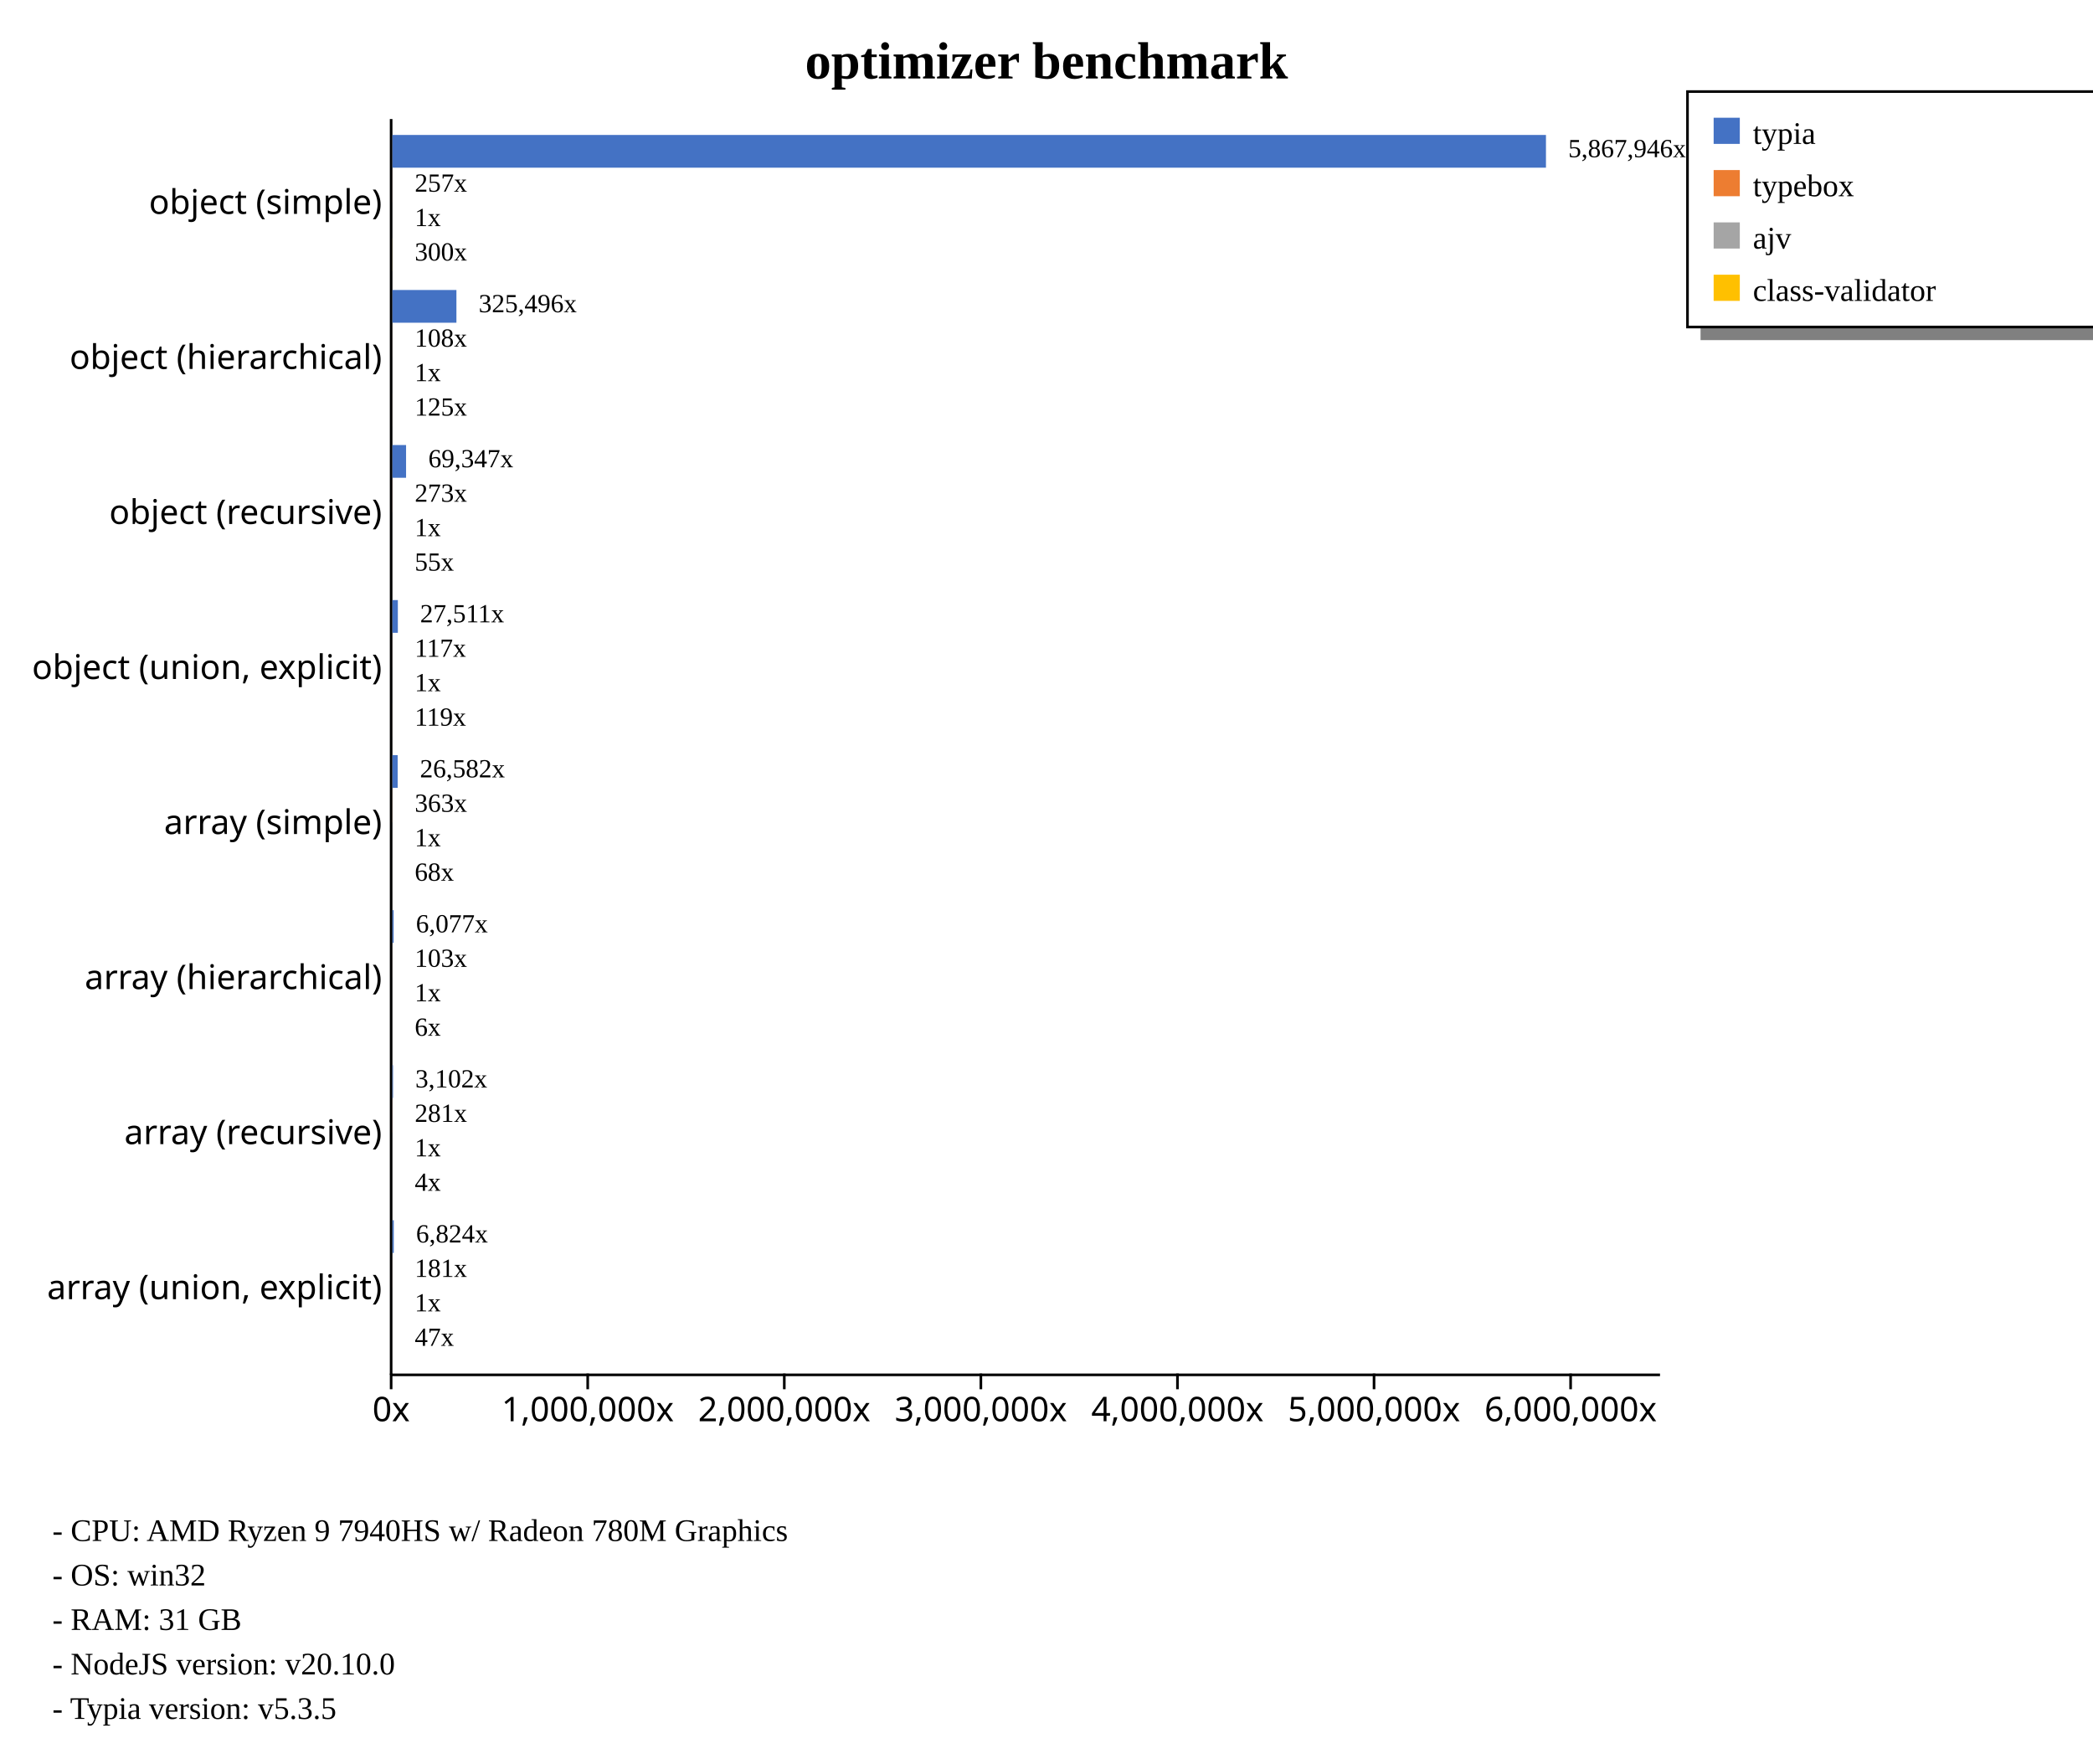
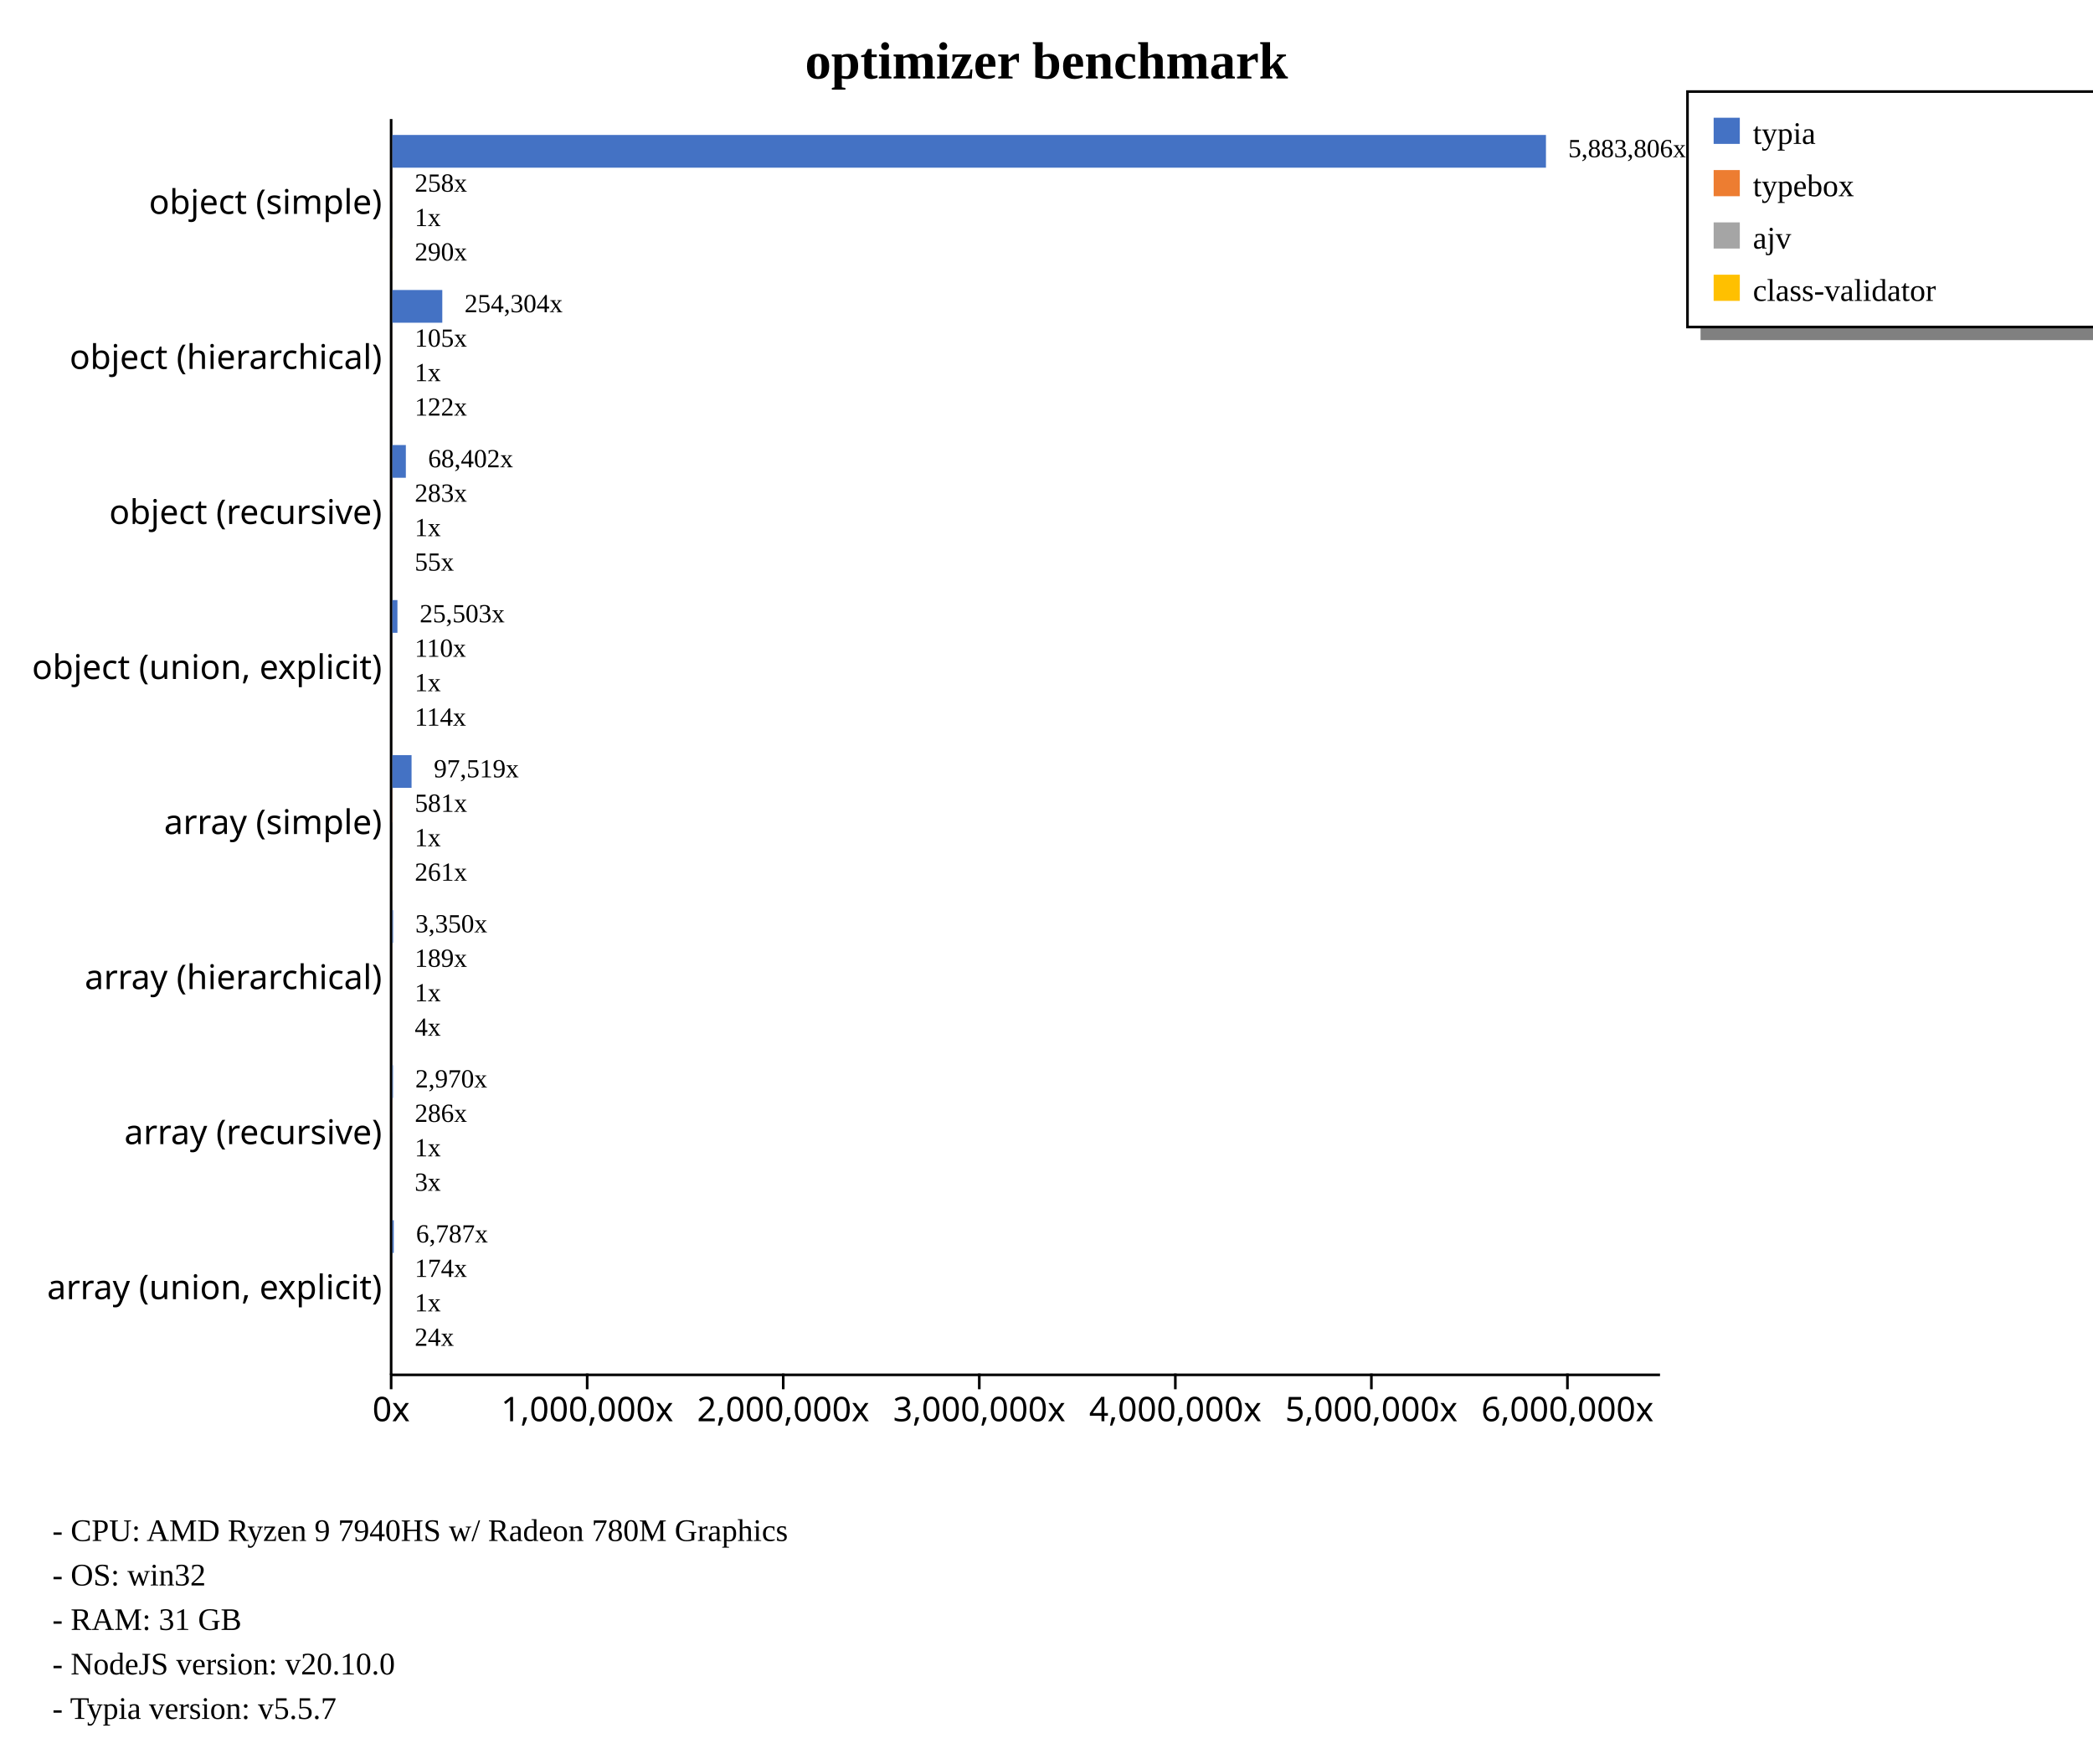
<svg xmlns="http://www.w3.org/2000/svg" width="800" height="674" style="background-color: white;">
  <g class="y axis" transform="translate(149,45)" fill="none" font-size="10" font-family="sans-serif" text-anchor="end" style="font-size: 13px;">
    <path class="domain" stroke="currentColor" d="M0.5,0.5V480.5" />
    <g class="tick" opacity="1" transform="translate(0,32.59259)" style="font-size: 13px;">
      <line stroke="currentColor" x2="0" />
      <text fill="currentColor" x="-3" dy="0.32em">object (simple)    </text>
    </g>
    <g class="tick" opacity="1" transform="translate(0,91.85185)" style="font-size: 13px;">
      <line stroke="currentColor" x2="0" />
      <text fill="currentColor" x="-3" dy="0.32em">object (hierarchical)    </text>
    </g>
    <g class="tick" opacity="1" transform="translate(0,151.1111)" style="font-size: 13px;">
      <line stroke="currentColor" x2="0" />
      <text fill="currentColor" x="-3" dy="0.32em">object (recursive)    </text>
    </g>
    <g class="tick" opacity="1" transform="translate(0,210.3704)" style="font-size: 13px;">
      <line stroke="currentColor" x2="0" />
      <text fill="currentColor" x="-3" dy="0.32em">object (union, explicit)    </text>
    </g>
    <g class="tick" opacity="1" transform="translate(0,269.6296)" style="font-size: 13px;">
      <line stroke="currentColor" x2="0" />
      <text fill="currentColor" x="-3" dy="0.32em">array (simple)    </text>
    </g>
    <g class="tick" opacity="1" transform="translate(0,328.8889)" style="font-size: 13px;">
      <line stroke="currentColor" x2="0" />
      <text fill="currentColor" x="-3" dy="0.32em">array (hierarchical)    </text>
    </g>
    <g class="tick" opacity="1" transform="translate(0,388.1481)" style="font-size: 13px;">
      <line stroke="currentColor" x2="0" />
      <text fill="currentColor" x="-3" dy="0.32em">array (recursive)    </text>
    </g>
    <g class="tick" opacity="1" transform="translate(0,447.4074)" style="font-size: 13px;">
      <line stroke="currentColor" x2="0" />
      <text fill="currentColor" x="-3" dy="0.32em">array (union, explicit)    </text>
    </g>
  </g>
  <g class="x axis" transform="translate(149,525)" fill="none" font-size="10" font-family="sans-serif" text-anchor="middle" style="font-size: 13px;">
    <path class="domain" stroke="currentColor" d="M0.5,0.5H485.5" />
    <g class="tick" opacity="1" transform="translate(0.5,0)" style="font-size: 13px;">
      <line stroke="currentColor" y2="6" />
      <text fill="currentColor" y="9" dy="0.71em">0x</text>
    </g>
-     <g class="tick" opacity="1" transform="translate(75.63858,0)" style="font-size: 13px;">
+     <g class="tick" opacity="1" transform="translate(75.43603,0)" style="font-size: 13px;">
      <line stroke="currentColor" y2="6" />
      <text fill="currentColor" y="9" dy="0.71em">1,000,000x</text>
    </g>
-     <g class="tick" opacity="1" transform="translate(150.7772,0)" style="font-size: 13px;">
+     <g class="tick" opacity="1" transform="translate(150.3721,0)" style="font-size: 13px;">
      <line stroke="currentColor" y2="6" />
      <text fill="currentColor" y="9" dy="0.71em">2,000,000x</text>
    </g>
-     <g class="tick" opacity="1" transform="translate(225.9157,0)" style="font-size: 13px;">
+     <g class="tick" opacity="1" transform="translate(225.3081,0)" style="font-size: 13px;">
      <line stroke="currentColor" y2="6" />
      <text fill="currentColor" y="9" dy="0.71em">3,000,000x</text>
    </g>
-     <g class="tick" opacity="1" transform="translate(301.0543,0)" style="font-size: 13px;">
+     <g class="tick" opacity="1" transform="translate(300.2441,0)" style="font-size: 13px;">
      <line stroke="currentColor" y2="6" />
      <text fill="currentColor" y="9" dy="0.71em">4,000,000x</text>
    </g>
-     <g class="tick" opacity="1" transform="translate(376.1929,0)" style="font-size: 13px;">
+     <g class="tick" opacity="1" transform="translate(375.1802,0)" style="font-size: 13px;">
      <line stroke="currentColor" y2="6" />
      <text fill="currentColor" y="9" dy="0.71em">5,000,000x</text>
    </g>
-     <g class="tick" opacity="1" transform="translate(451.3315,0)" style="font-size: 13px;">
+     <g class="tick" opacity="1" transform="translate(450.1162,0)" style="font-size: 13px;">
      <line stroke="currentColor" y2="6" />
      <text fill="currentColor" y="9" dy="0.71em">6,000,000x</text>
    </g>
  </g>
  <text transform="translate(400, 30)" style="text-anchor: middle; font-size: 20px; font-weight: bold;">optimizer benchmark</text>
  <rect x="650" y="125" width="230" height="5" fill="gray" />
  <rect x="645" y="35" width="230" height="90" fill="none" stroke="black" />
  <rect x="655" y="45" width="10" height="10" style="fill: #4472c4;" />
  <text x="670" y="55" style="font-size: 12px;">typia</text>
  <rect x="655" y="65" width="10" height="10" style="fill: #ed7d31;" />
  <text x="670" y="75" style="font-size: 12px;">typebox</text>
  <rect x="655" y="85" width="10" height="10" style="fill: #a5a5a5;" />
  <text x="670" y="95" style="font-size: 12px;">ajv</text>
  <rect x="655" y="105" width="10" height="10" style="fill: #ffc000;" />
  <text x="670" y="115" style="font-size: 12px;">class-validator</text>
  <text x="20" y="589" style="font-size: 12px;">  - CPU: AMD Ryzen 9 7940HS w/ Radeon 780M Graphics</text>
  <text x="20" y="606" style="font-size: 12px;">  - OS: win32</text>
  <text x="20" y="623" style="font-size: 12px;">  - RAM: 31 GB</text>
  <text x="20" y="640" style="font-size: 12px;">  - NodeJS version: v20.10.0</text>
-   <text x="20" y="657" style="font-size: 12px;">  - Typia version: v5.3.5</text>
+   <text x="20" y="657" style="font-size: 12px;">  - Typia version: v5.5.7</text>
  <g style="font-size: 13px;">
    <g style="font-size: 13px;">
      <rect x="150" y="51.584" width="440.909" height="12.51" fill="#4472c4" />
      <rect x="150" y="64.753" width="0.019" height="12.51" fill="#ed7d31" />
      <rect x="150" y="77.922" width="0" height="12.51" fill="#a5a5a5" />
-       <rect x="150" y="91.091" width="0.023" height="12.51" fill="#ffc000" />
-       <text class="label" x="599.409" y="60.084" font-size="10px">5,867,946x</text>
-       <text class="label" x="158.519" y="73.253" font-size="10px">257x</text>
+       <rect x="150" y="91.091" width="0.022" height="12.51" fill="#ffc000" />
+       <text class="label" x="599.409" y="60.084" font-size="10px">5,883,806x</text>
+       <text class="label" x="158.519" y="73.253" font-size="10px">258x</text>
      <text class="label" x="158.5" y="86.422" font-size="10px">1x</text>
-       <text class="label" x="158.523" y="99.591" font-size="10px">300x</text>
+       <text class="label" x="158.522" y="99.591" font-size="10px">290x</text>
      <text class="label" x="595.909" y="61.584" font-size="8px" />
      <text class="label" x="155.019" y="74.753" font-size="8px" />
      <text class="label" x="155" y="87.922" font-size="8px" />
-       <text class="label" x="155.023" y="101.091" font-size="8px" />
+       <text class="label" x="155.022" y="101.091" font-size="8px" />
    </g>
    <g style="font-size: 13px;">
-       <rect x="150" y="110.844" width="24.457" height="12.51" fill="#4472c4" />
+       <rect x="150" y="110.844" width="19.057" height="12.51" fill="#4472c4" />
      <rect x="150" y="124.012" width="0.008" height="12.51" fill="#ed7d31" />
      <rect x="150" y="137.181" width="0" height="12.51" fill="#a5a5a5" />
      <rect x="150" y="150.35" width="0.009" height="12.51" fill="#ffc000" />
-       <text class="label" x="182.957" y="119.344" font-size="10px">325,496x</text>
-       <text class="label" x="158.508" y="132.512" font-size="10px">108x</text>
+       <text class="label" x="177.557" y="119.344" font-size="10px">254,304x</text>
+       <text class="label" x="158.508" y="132.512" font-size="10px">105x</text>
      <text class="label" x="158.5" y="145.681" font-size="10px">1x</text>
-       <text class="label" x="158.509" y="158.85" font-size="10px">125x</text>
-       <text class="label" x="179.457" y="120.844" font-size="8px" />
+       <text class="label" x="158.509" y="158.85" font-size="10px">122x</text>
+       <text class="label" x="174.057" y="120.844" font-size="8px" />
      <text class="label" x="155.008" y="134.012" font-size="8px" />
      <text class="label" x="155" y="147.181" font-size="8px" />
      <text class="label" x="155.009" y="160.35" font-size="8px" />
    </g>
    <g style="font-size: 13px;">
-       <rect x="150" y="170.103" width="5.211" height="12.51" fill="#4472c4" />
+       <rect x="150" y="170.103" width="5.126" height="12.51" fill="#4472c4" />
      <rect x="150" y="183.272" width="0.021" height="12.51" fill="#ed7d31" />
      <rect x="150" y="196.44" width="0" height="12.51" fill="#a5a5a5" />
      <rect x="150" y="209.609" width="0.004" height="12.51" fill="#ffc000" />
-       <text class="label" x="163.711" y="178.603" font-size="10px">69,347x</text>
-       <text class="label" x="158.521" y="191.772" font-size="10px">273x</text>
+       <text class="label" x="163.626" y="178.603" font-size="10px">68,402x</text>
+       <text class="label" x="158.521" y="191.772" font-size="10px">283x</text>
      <text class="label" x="158.5" y="204.94" font-size="10px">1x</text>
      <text class="label" x="158.504" y="218.109" font-size="10px">55x</text>
-       <text class="label" x="160.211" y="180.103" font-size="8px" />
+       <text class="label" x="160.126" y="180.103" font-size="8px" />
      <text class="label" x="155.021" y="193.272" font-size="8px" />
      <text class="label" x="155" y="206.44" font-size="8px" />
      <text class="label" x="155.004" y="219.609" font-size="8px" />
    </g>
    <g style="font-size: 13px;">
-       <rect x="150" y="229.362" width="2.067" height="12.51" fill="#4472c4" />
-       <rect x="150" y="242.531" width="0.009" height="12.51" fill="#ed7d31" />
+       <rect x="150" y="229.362" width="1.911" height="12.51" fill="#4472c4" />
+       <rect x="150" y="242.531" width="0.008" height="12.51" fill="#ed7d31" />
      <rect x="150" y="255.7" width="0" height="12.51" fill="#a5a5a5" />
      <rect x="150" y="268.868" width="0.009" height="12.51" fill="#ffc000" />
-       <text class="label" x="160.567" y="237.862" font-size="10px">27,511x</text>
-       <text class="label" x="158.509" y="251.031" font-size="10px">117x</text>
+       <text class="label" x="160.411" y="237.862" font-size="10px">25,503x</text>
+       <text class="label" x="158.508" y="251.031" font-size="10px">110x</text>
      <text class="label" x="158.5" y="264.2" font-size="10px">1x</text>
-       <text class="label" x="158.509" y="277.368" font-size="10px">119x</text>
-       <text class="label" x="157.067" y="239.362" font-size="8px" />
-       <text class="label" x="155.009" y="252.531" font-size="8px" />
+       <text class="label" x="158.509" y="277.368" font-size="10px">114x</text>
+       <text class="label" x="156.911" y="239.362" font-size="8px" />
+       <text class="label" x="155.008" y="252.531" font-size="8px" />
      <text class="label" x="155" y="265.7" font-size="8px" />
      <text class="label" x="155.009" y="278.868" font-size="8px" />
    </g>
    <g style="font-size: 13px;">
-       <rect x="150" y="288.621" width="1.997" height="12.51" fill="#4472c4" />
-       <rect x="150" y="301.79" width="0.027" height="12.51" fill="#ed7d31" />
+       <rect x="150" y="288.621" width="7.308" height="12.51" fill="#4472c4" />
+       <rect x="150" y="301.79" width="0.044" height="12.51" fill="#ed7d31" />
      <rect x="150" y="314.959" width="0" height="12.51" fill="#a5a5a5" />
-       <rect x="150" y="328.128" width="0.005" height="12.51" fill="#ffc000" />
-       <text class="label" x="160.497" y="297.121" font-size="10px">26,582x</text>
-       <text class="label" x="158.527" y="310.29" font-size="10px">363x</text>
+       <rect x="150" y="328.128" width="0.02" height="12.51" fill="#ffc000" />
+       <text class="label" x="165.808" y="297.121" font-size="10px">97,519x</text>
+       <text class="label" x="158.544" y="310.29" font-size="10px">581x</text>
      <text class="label" x="158.5" y="323.459" font-size="10px">1x</text>
-       <text class="label" x="158.505" y="336.628" font-size="10px">68x</text>
-       <text class="label" x="156.997" y="298.621" font-size="8px" />
-       <text class="label" x="155.027" y="311.79" font-size="8px" />
+       <text class="label" x="158.52" y="336.628" font-size="10px">261x</text>
+       <text class="label" x="162.308" y="298.621" font-size="8px" />
+       <text class="label" x="155.044" y="311.79" font-size="8px" />
      <text class="label" x="155" y="324.959" font-size="8px" />
-       <text class="label" x="155.005" y="338.128" font-size="8px" />
+       <text class="label" x="155.02" y="338.128" font-size="8px" />
    </g>
    <g style="font-size: 13px;">
-       <rect x="150" y="347.881" width="0.457" height="12.51" fill="#4472c4" />
-       <rect x="150" y="361.049" width="0.008" height="12.51" fill="#ed7d31" />
+       <rect x="150" y="347.881" width="0.251" height="12.51" fill="#4472c4" />
+       <rect x="150" y="361.049" width="0.014" height="12.51" fill="#ed7d31" />
      <rect x="150" y="374.218" width="0" height="12.51" fill="#a5a5a5" />
      <rect x="150" y="387.387" width="0" height="12.51" fill="#ffc000" />
-       <text class="label" x="158.957" y="356.381" font-size="10px">6,077x</text>
-       <text class="label" x="158.508" y="369.549" font-size="10px">103x</text>
+       <text class="label" x="158.751" y="356.381" font-size="10px">3,350x</text>
+       <text class="label" x="158.514" y="369.549" font-size="10px">189x</text>
      <text class="label" x="158.5" y="382.718" font-size="10px">1x</text>
-       <text class="label" x="158.5" y="395.887" font-size="10px">6x</text>
-       <text class="label" x="155.457" y="357.881" font-size="8px" />
-       <text class="label" x="155.008" y="371.049" font-size="8px" />
+       <text class="label" x="158.5" y="395.887" font-size="10px">4x</text>
+       <text class="label" x="155.251" y="357.881" font-size="8px" />
+       <text class="label" x="155.014" y="371.049" font-size="8px" />
      <text class="label" x="155" y="384.218" font-size="8px" />
      <text class="label" x="155" y="397.387" font-size="8px" />
    </g>
    <g style="font-size: 13px;">
-       <rect x="150" y="407.14" width="0.233" height="12.51" fill="#4472c4" />
+       <rect x="150" y="407.14" width="0.223" height="12.51" fill="#4472c4" />
      <rect x="150" y="420.309" width="0.021" height="12.51" fill="#ed7d31" />
      <rect x="150" y="433.477" width="0" height="12.51" fill="#a5a5a5" />
      <rect x="150" y="446.646" width="0" height="12.51" fill="#ffc000" />
-       <text class="label" x="158.733" y="415.64" font-size="10px">3,102x</text>
-       <text class="label" x="158.521" y="428.809" font-size="10px">281x</text>
+       <text class="label" x="158.723" y="415.64" font-size="10px">2,970x</text>
+       <text class="label" x="158.521" y="428.809" font-size="10px">286x</text>
      <text class="label" x="158.5" y="441.977" font-size="10px">1x</text>
-       <text class="label" x="158.5" y="455.146" font-size="10px">4x</text>
-       <text class="label" x="155.233" y="417.14" font-size="8px" />
+       <text class="label" x="158.5" y="455.146" font-size="10px">3x</text>
+       <text class="label" x="155.223" y="417.14" font-size="8px" />
      <text class="label" x="155.021" y="430.309" font-size="8px" />
      <text class="label" x="155" y="443.477" font-size="8px" />
      <text class="label" x="155" y="456.646" font-size="8px" />
    </g>
    <g style="font-size: 13px;">
-       <rect x="150" y="466.399" width="0.513" height="12.51" fill="#4472c4" />
-       <rect x="150" y="479.568" width="0.014" height="12.51" fill="#ed7d31" />
+       <rect x="150" y="466.399" width="0.509" height="12.51" fill="#4472c4" />
+       <rect x="150" y="479.568" width="0.013" height="12.51" fill="#ed7d31" />
      <rect x="150" y="492.737" width="0" height="12.51" fill="#a5a5a5" />
-       <rect x="150" y="505.905" width="0.004" height="12.51" fill="#ffc000" />
-       <text class="label" x="159.013" y="474.899" font-size="10px">6,824x</text>
-       <text class="label" x="158.514" y="488.068" font-size="10px">181x</text>
+       <rect x="150" y="505.905" width="0.002" height="12.51" fill="#ffc000" />
+       <text class="label" x="159.009" y="474.899" font-size="10px">6,787x</text>
+       <text class="label" x="158.513" y="488.068" font-size="10px">174x</text>
      <text class="label" x="158.5" y="501.237" font-size="10px">1x</text>
-       <text class="label" x="158.504" y="514.405" font-size="10px">47x</text>
-       <text class="label" x="155.513" y="476.399" font-size="8px" />
-       <text class="label" x="155.014" y="489.568" font-size="8px" />
+       <text class="label" x="158.502" y="514.405" font-size="10px">24x</text>
+       <text class="label" x="155.509" y="476.399" font-size="8px" />
+       <text class="label" x="155.013" y="489.568" font-size="8px" />
      <text class="label" x="155" y="502.737" font-size="8px" />
-       <text class="label" x="155.004" y="515.905" font-size="8px" />
+       <text class="label" x="155.002" y="515.905" font-size="8px" />
    </g>
  </g>
</svg>
